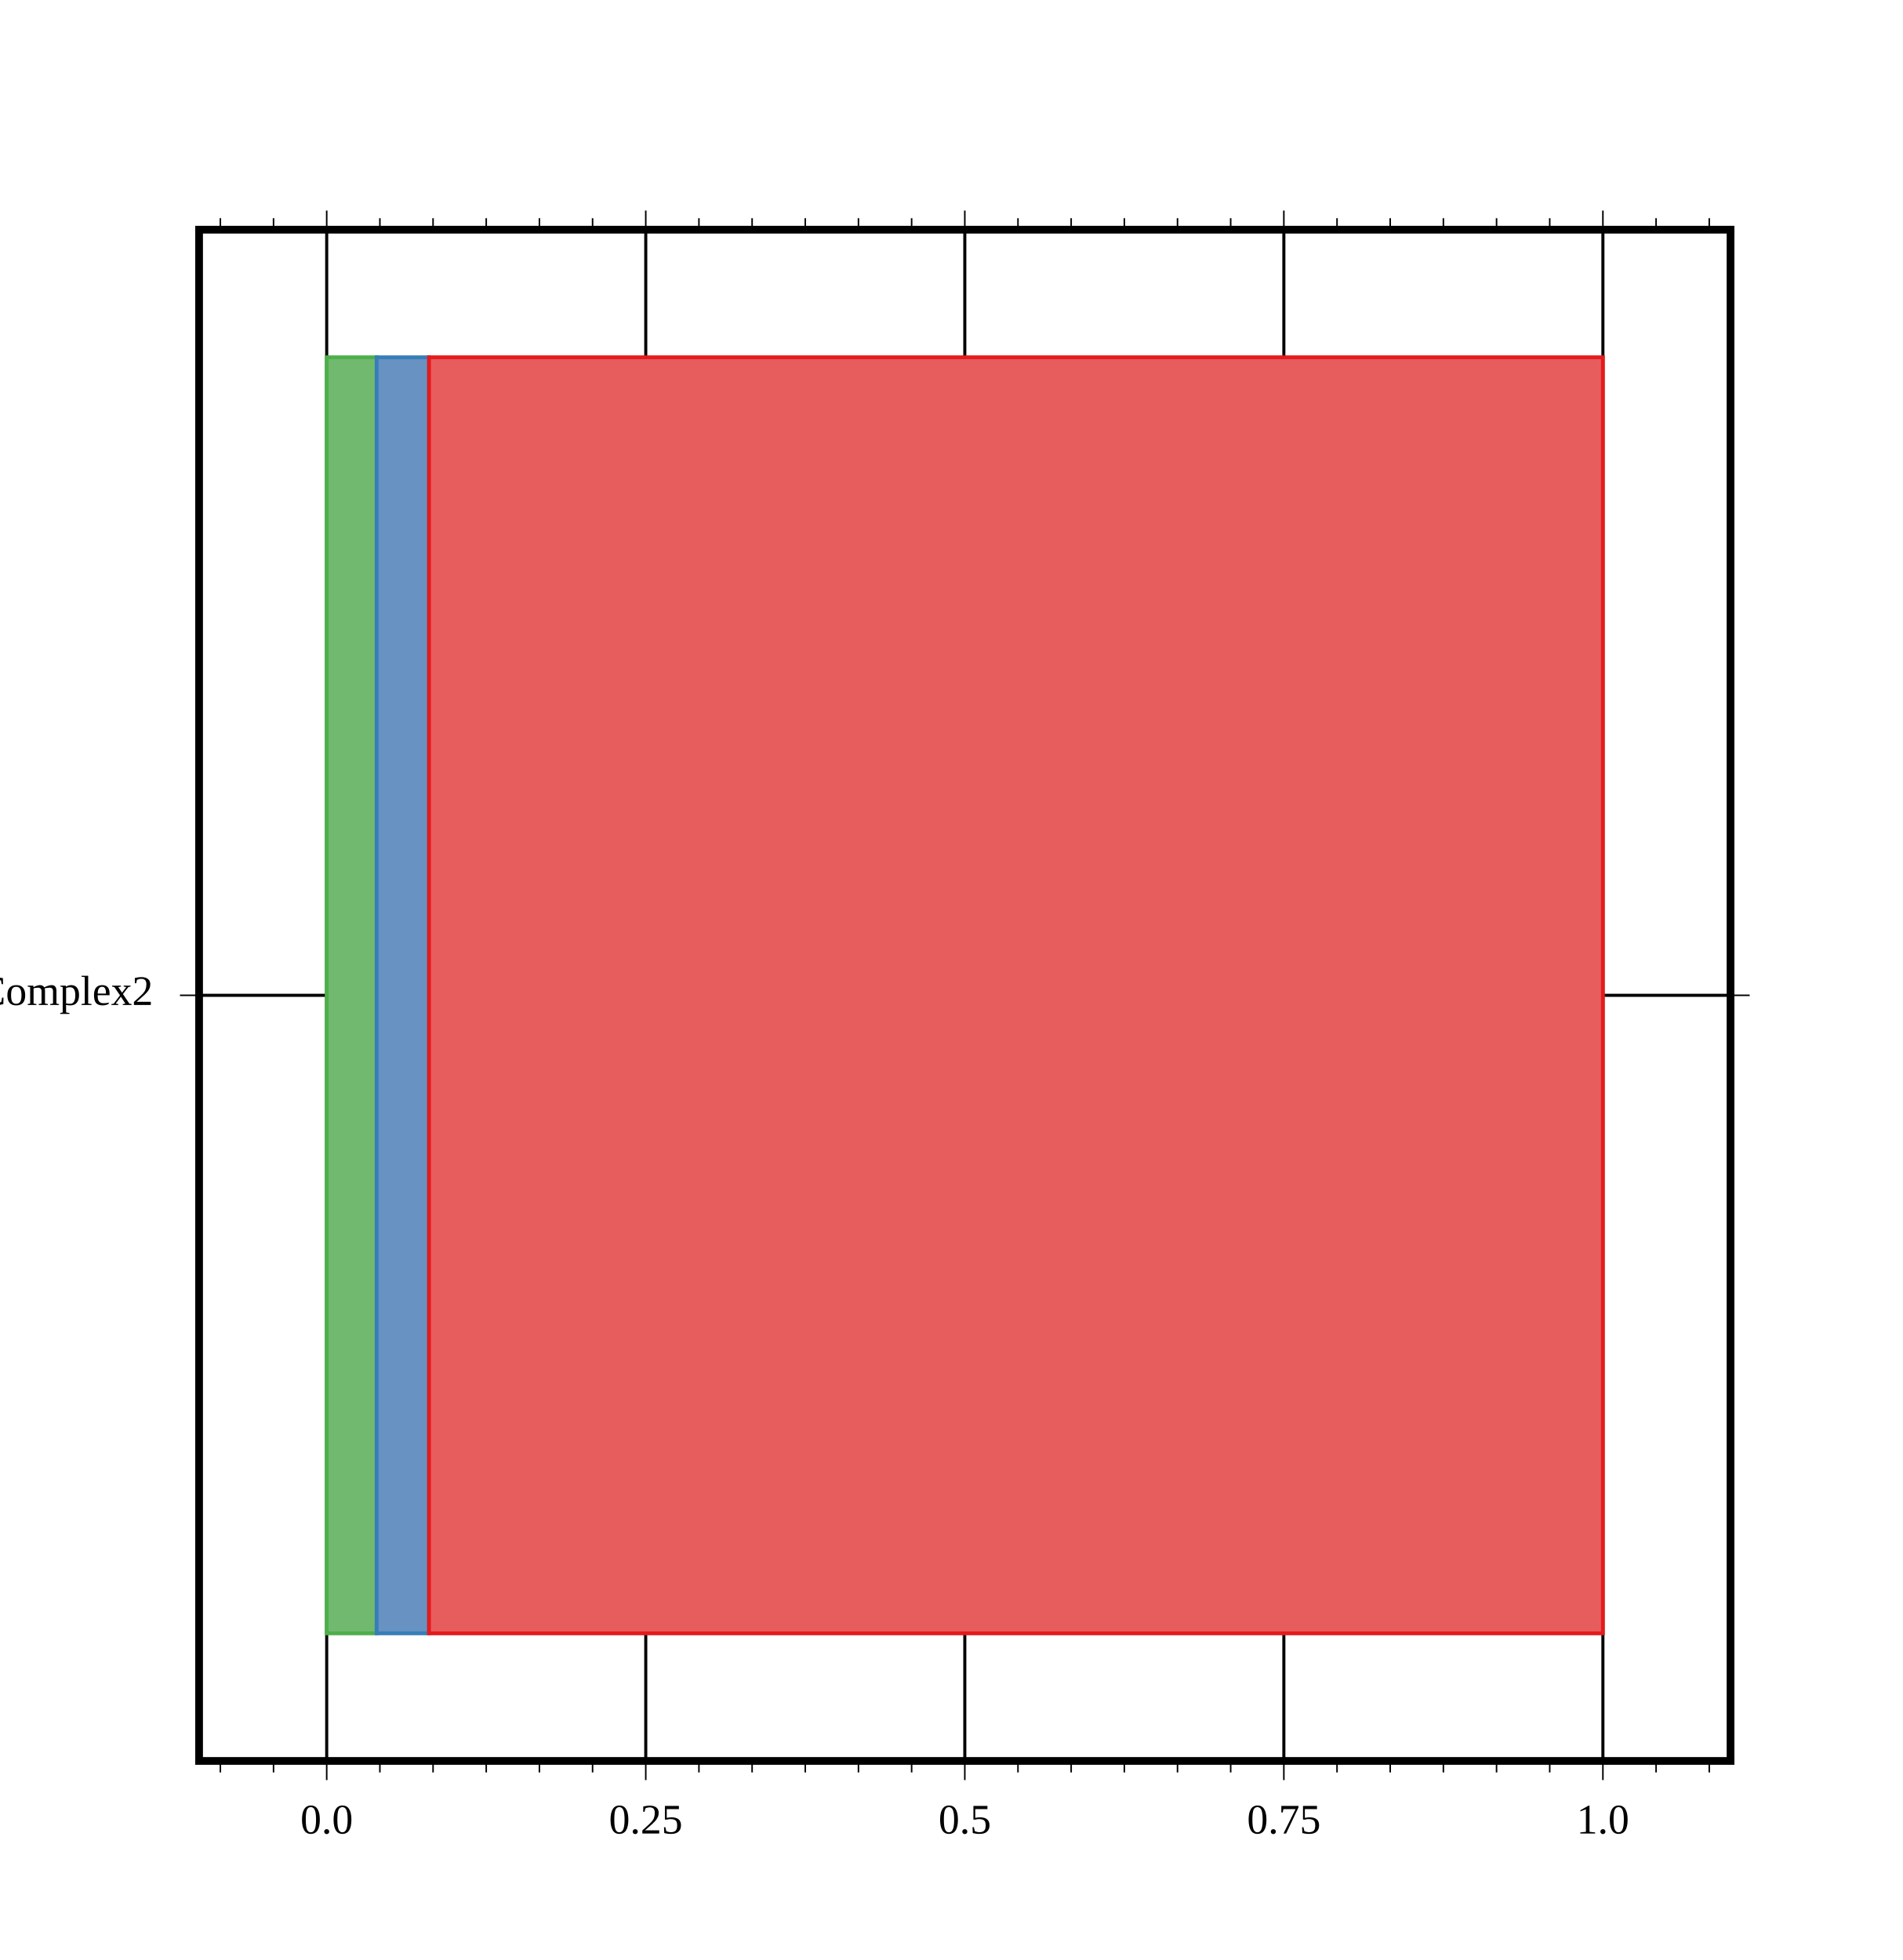
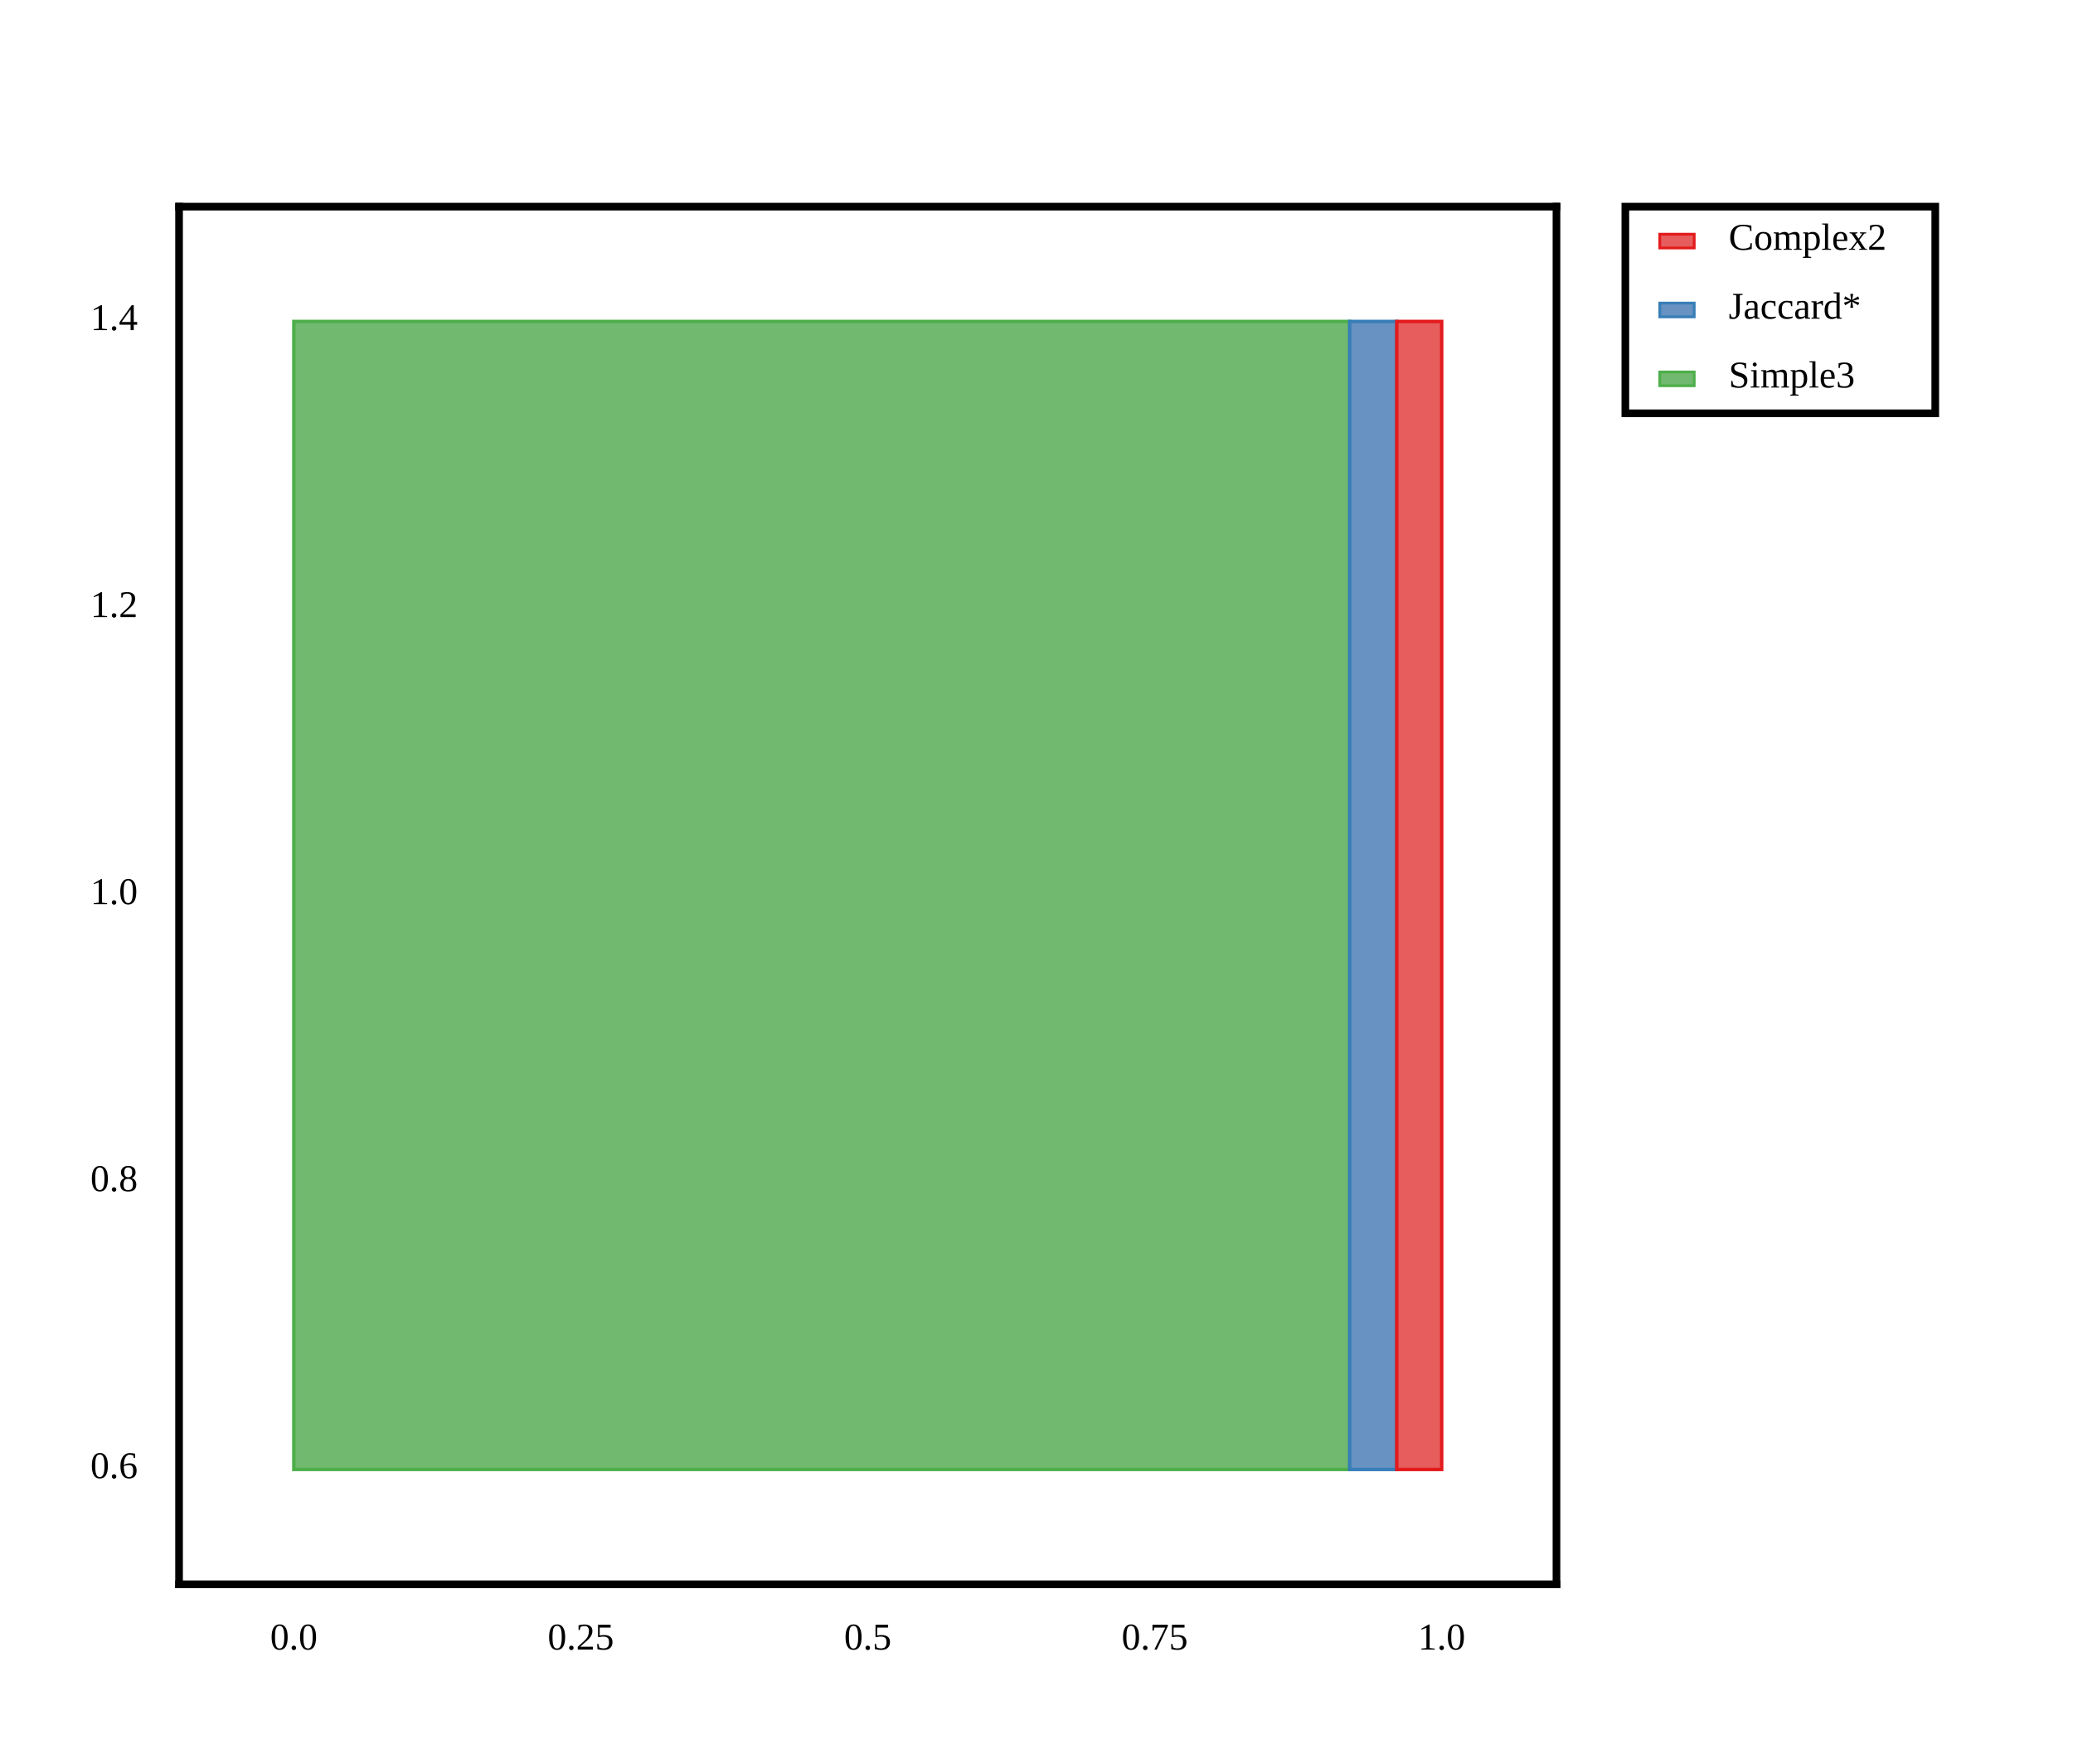
- <svg xmlns="http://www.w3.org/2000/svg" height="512" stroke-opacity="1" viewBox="0.0 0.0 497.0 512.0" font-size="1" width="497" stroke="rgb(0,0,0)" version="1.1">
+ <svg xmlns="http://www.w3.org/2000/svg" height="512" stroke-opacity="1" viewBox="0.0 0.0 602 512.0" font-size="1" width="602" stroke="rgb(0,0,0)" version="1.1">
  <defs />
-   <g stroke-linejoin="miter" stroke-opacity="1.0" fill-opacity="0.0" stroke="rgb(0,0,0)" stroke-width="0.8" fill="rgb(0,0,0)" stroke-linecap="butt" stroke-miterlimit="10.0">
-     <path d="M 52,260 h 400 " />
-   </g>
-   <g stroke-linejoin="miter" stroke-opacity="1.0" fill-opacity="0.0" stroke="rgb(0,0,0)" stroke-width="2.018" fill="rgb(0,0,0)" stroke-linecap="square" stroke-miterlimit="10.0">
+   <g stroke-linejoin="miter" stroke-opacity="1.0" fill-opacity="0.0" stroke="rgb(0,0,0)" stroke-width="2.221" fill="rgb(0,0,0)" stroke-linecap="square" stroke-miterlimit="10.0">
    <path d="M 52,460 v -400 M 452,460 v -400 " />
  </g>
-   <g stroke-linejoin="miter" stroke-opacity="1.0" fill-opacity="0.0" stroke="rgb(0,0,0)" stroke-width="0.4" fill="rgb(0,0,0)" stroke-linecap="butt" stroke-miterlimit="10.0">
-     <path d="M 452,260 h 5 " />
+   <g stroke-linejoin="miter" stroke-opacity="1.0" fill-opacity="1.0" font-size="11.0px" stroke="rgb(0,0,0)" stroke-width="2.221" fill="rgb(0,0,0)" stroke-linecap="butt" stroke-miterlimit="10.0">
+     <text dominant-baseline="middle" transform="matrix(1,0,0,1,40,93.3333)" stroke="none" text-anchor="end">1.4</text>
  </g>
-   <g stroke-linejoin="miter" stroke-opacity="1.0" fill-opacity="0.0" stroke="rgb(0,0,0)" stroke-width="0.4" fill="rgb(0,0,0)" stroke-linecap="butt" stroke-miterlimit="10.0">
-     <path d="M 47,260 h 5 " />
+   <g stroke-linejoin="miter" stroke-opacity="1.0" fill-opacity="1.0" font-size="11.0px" stroke="rgb(0,0,0)" stroke-width="2.221" fill="rgb(0,0,0)" stroke-linecap="butt" stroke-miterlimit="10.0">
+     <text dominant-baseline="middle" transform="matrix(1,0,0,1,40,176.6667)" stroke="none" text-anchor="end">1.2</text>
  </g>
-   <g stroke-linejoin="miter" stroke-opacity="1.0" fill-opacity="1.0" font-size="11.0px" stroke="rgb(0,0,0)" stroke-width="2.018" fill="rgb(0,0,0)" stroke-linecap="butt" stroke-miterlimit="10.0">
-     <text dominant-baseline="middle" transform="matrix(1,0,0,1,40,260)" stroke="none" text-anchor="end">Simple3 Complex2</text>
+   <g stroke-linejoin="miter" stroke-opacity="1.0" fill-opacity="1.0" font-size="11.0px" stroke="rgb(0,0,0)" stroke-width="2.221" fill="rgb(0,0,0)" stroke-linecap="butt" stroke-miterlimit="10.0">
+     <text dominant-baseline="middle" transform="matrix(1,0,0,1,40,260)" stroke="none" text-anchor="end">1.0</text>
  </g>
-   <g stroke-linejoin="miter" stroke-opacity="1.0" fill-opacity="0.0" stroke="rgb(0,0,0)" stroke-width="0.8" fill="rgb(0,0,0)" stroke-linecap="butt" stroke-miterlimit="10.0">
-     <path d="M 85.333,460 v -400 M 168.667,460 v -400 M 252,460 v -400 M 335.333,460 v -400 M 418.667,460 v -400 " />
+   <g stroke-linejoin="miter" stroke-opacity="1.0" fill-opacity="1.0" font-size="11.0px" stroke="rgb(0,0,0)" stroke-width="2.221" fill="rgb(0,0,0)" stroke-linecap="butt" stroke-miterlimit="10.0">
+     <text dominant-baseline="middle" transform="matrix(1,0,0,1,40,343.3333)" stroke="none" text-anchor="end">0.8</text>
  </g>
-   <g stroke-linejoin="miter" stroke-opacity="1.0" fill-opacity="0.0" stroke="rgb(0,0,0)" stroke-width="2.018" fill="rgb(0,0,0)" stroke-linecap="square" stroke-miterlimit="10.0">
+   <g stroke-linejoin="miter" stroke-opacity="1.0" fill-opacity="1.0" font-size="11.0px" stroke="rgb(0,0,0)" stroke-width="2.221" fill="rgb(0,0,0)" stroke-linecap="butt" stroke-miterlimit="10.0">
+     <text dominant-baseline="middle" transform="matrix(1,0,0,1,40,426.6667)" stroke="none" text-anchor="end">0.6</text>
+   </g>
+   <g stroke-linejoin="miter" stroke-opacity="1.0" fill-opacity="0.0" stroke="rgb(0,0,0)" stroke-width="2.221" fill="rgb(0,0,0)" stroke-linecap="square" stroke-miterlimit="10.0">
    <path d="M 52,460 h 400 M 52,60 h 400 " />
  </g>
-   <g stroke-linejoin="miter" stroke-opacity="1.0" fill-opacity="0.0" stroke="rgb(0,0,0)" stroke-width="0.4" fill="rgb(0,0,0)" stroke-linecap="butt" stroke-miterlimit="10.0">
-     <path d="M 57.556,60 v -3 M 71.444,60 v -3 M 99.222,60 v -3 M 113.111,60 v -3 M 127,60 v -3 M 140.889,60 v -3 M 154.778,60 v -3 M 182.556,60 v -3 M 196.444,60 v -3 M 210.333,60 v -3 M 224.222,60 v -3 M 238.111,60 v -3 M 265.889,60 v -3 M 279.778,60 v -3 M 293.667,60 v -3 M 307.556,60 v -3 M 321.444,60 v -3 M 349.222,60 v -3 M 363.111,60 v -3 M 377,60 v -3 M 390.889,60 v -3 M 404.778,60 v -3 M 432.556,60 v -3 M 446.444,60 v -3 " />
-   </g>
-   <g stroke-linejoin="miter" stroke-opacity="1.0" fill-opacity="0.0" stroke="rgb(0,0,0)" stroke-width="0.4" fill="rgb(0,0,0)" stroke-linecap="butt" stroke-miterlimit="10.0">
-     <path d="M 85.333,60 v -5 M 168.667,60 v -5 M 252,60 v -5 M 335.333,60 v -5 M 418.667,60 v -5 " />
-   </g>
-   <g stroke-linejoin="miter" stroke-opacity="1.0" fill-opacity="0.0" stroke="rgb(0,0,0)" stroke-width="0.4" fill="rgb(0,0,0)" stroke-linecap="butt" stroke-miterlimit="10.0">
-     <path d="M 57.556,463 v -3 M 71.444,463 v -3 M 99.222,463 v -3 M 113.111,463 v -3 M 127,463 v -3 M 140.889,463 v -3 M 154.778,463 v -3 M 182.556,463 v -3 M 196.444,463 v -3 M 210.333,463 v -3 M 224.222,463 v -3 M 238.111,463 v -3 M 265.889,463 v -3 M 279.778,463 v -3 M 293.667,463 v -3 M 307.556,463 v -3 M 321.444,463 v -3 M 349.222,463 v -3 M 363.111,463 v -3 M 377,463 v -3 M 390.889,463 v -3 M 404.778,463 v -3 M 432.556,463 v -3 M 446.444,463 v -3 " />
-   </g>
-   <g stroke-linejoin="miter" stroke-opacity="1.0" fill-opacity="0.0" stroke="rgb(0,0,0)" stroke-width="0.4" fill="rgb(0,0,0)" stroke-linecap="butt" stroke-miterlimit="10.0">
-     <path d="M 85.333,465 v -5 M 168.667,465 v -5 M 252,465 v -5 M 335.333,465 v -5 M 418.667,465 v -5 " />
-   </g>
-   <g stroke-linejoin="miter" stroke-opacity="1.0" fill-opacity="1.0" font-size="11.0px" stroke="rgb(0,0,0)" stroke-width="2.018" fill="rgb(0,0,0)" stroke-linecap="butt" stroke-miterlimit="10.0">
+   <g stroke-linejoin="miter" stroke-opacity="1.0" fill-opacity="1.0" font-size="11.0px" stroke="rgb(0,0,0)" stroke-width="2.221" fill="rgb(0,0,0)" stroke-linecap="butt" stroke-miterlimit="10.0">
    <text dominant-baseline="text-before-edge" transform="matrix(1,0,0,1,418.6667,472)" stroke="none" text-anchor="middle">1.0</text>
  </g>
-   <g stroke-linejoin="miter" stroke-opacity="1.0" fill-opacity="1.0" font-size="11.0px" stroke="rgb(0,0,0)" stroke-width="2.018" fill="rgb(0,0,0)" stroke-linecap="butt" stroke-miterlimit="10.0">
+   <g stroke-linejoin="miter" stroke-opacity="1.0" fill-opacity="1.0" font-size="11.0px" stroke="rgb(0,0,0)" stroke-width="2.221" fill="rgb(0,0,0)" stroke-linecap="butt" stroke-miterlimit="10.0">
    <text dominant-baseline="text-before-edge" transform="matrix(1,0,0,1,335.3333,472)" stroke="none" text-anchor="middle">0.75</text>
  </g>
-   <g stroke-linejoin="miter" stroke-opacity="1.0" fill-opacity="1.0" font-size="11.0px" stroke="rgb(0,0,0)" stroke-width="2.018" fill="rgb(0,0,0)" stroke-linecap="butt" stroke-miterlimit="10.0">
+   <g stroke-linejoin="miter" stroke-opacity="1.0" fill-opacity="1.0" font-size="11.0px" stroke="rgb(0,0,0)" stroke-width="2.221" fill="rgb(0,0,0)" stroke-linecap="butt" stroke-miterlimit="10.0">
    <text dominant-baseline="text-before-edge" transform="matrix(1,0,0,1,252,472)" stroke="none" text-anchor="middle">0.5</text>
  </g>
-   <g stroke-linejoin="miter" stroke-opacity="1.0" fill-opacity="1.0" font-size="11.0px" stroke="rgb(0,0,0)" stroke-width="2.018" fill="rgb(0,0,0)" stroke-linecap="butt" stroke-miterlimit="10.0">
+   <g stroke-linejoin="miter" stroke-opacity="1.0" fill-opacity="1.0" font-size="11.0px" stroke="rgb(0,0,0)" stroke-width="2.221" fill="rgb(0,0,0)" stroke-linecap="butt" stroke-miterlimit="10.0">
    <text dominant-baseline="text-before-edge" transform="matrix(1,0,0,1,168.6667,472)" stroke="none" text-anchor="middle">0.25</text>
  </g>
-   <g stroke-linejoin="miter" stroke-opacity="1.0" fill-opacity="1.0" font-size="11.0px" stroke="rgb(0,0,0)" stroke-width="2.018" fill="rgb(0,0,0)" stroke-linecap="butt" stroke-miterlimit="10.0">
+   <g stroke-linejoin="miter" stroke-opacity="1.0" fill-opacity="1.0" font-size="11.0px" stroke="rgb(0,0,0)" stroke-width="2.221" fill="rgb(0,0,0)" stroke-linecap="butt" stroke-miterlimit="10.0">
    <text dominant-baseline="text-before-edge" transform="matrix(1,0,0,1,85.3333,472)" stroke="none" text-anchor="middle">0.0</text>
  </g>
  <g stroke-linejoin="miter" stroke-opacity="1.0" fill-opacity="1.0" stroke="rgb(77,175,74)" stroke-width="1.0" fill="rgb(114,185,112)" stroke-linecap="butt" stroke-miterlimit="10.0">
    <defs>
      <clipPath id="SimpleComplexmyClip1">
        <path d="M 452,460 l -0,-400 h -400 l -0,400 Z" />
      </clipPath>
    </defs>
    <g clip-path="url(#SimpleComplexmyClip1)">
-       <path d="M 85.333,426.667 v -333.333 h 13.04 v 333.333 Z" />
+       <path d="M 85.333,426.667 v -333.333 h 306.611 v 333.333 Z" />
    </g>
  </g>
  <g stroke-linejoin="miter" stroke-opacity="1.0" fill-opacity="1.0" stroke="rgb(55,126,184)" stroke-width="1.0" fill="rgb(103,146,193)" stroke-linecap="butt" stroke-miterlimit="10.0">
    <defs>
      <clipPath id="SimpleComplexmyClip2">
        <path d="M 452,460 l -0,-400 h -400 l -0,400 Z" />
      </clipPath>
    </defs>
    <g clip-path="url(#SimpleComplexmyClip2)">
-       <path d="M 98.373,426.667 v -333.333 h 13.682 v 333.333 Z" />
+       <path d="M 391.944,426.667 v -333.333 h 13.682 v 333.333 Z" />
    </g>
  </g>
  <g stroke-linejoin="miter" stroke-opacity="1.0" fill-opacity="1.0" stroke="rgb(228,26,28)" stroke-width="1.0" fill="rgb(231,93,93)" stroke-linecap="butt" stroke-miterlimit="10.0">
    <defs>
      <clipPath id="SimpleComplexmyClip3">
        <path d="M 452,460 l -0,-400 h -400 l -0,400 Z" />
      </clipPath>
    </defs>
    <g clip-path="url(#SimpleComplexmyClip3)">
-       <path d="M 112.056,426.667 v -333.333 h 306.611 v 333.333 Z" />
+       <path d="M 405.627,426.667 v -333.333 h 13.04 v 333.333 Z" />
    </g>
  </g>
-   <g stroke-linejoin="miter" stroke-opacity="1.0" fill-opacity="1.0" font-size="11.0px" stroke="rgb(0,0,0)" stroke-width="2.018" fill="rgb(0,0,0)" stroke-linecap="butt" stroke-miterlimit="10.0">
+   <g stroke-linejoin="miter" stroke-opacity="1.0" fill-opacity="1.0" font-size="11.0px" stroke="rgb(0,0,0)" stroke-width="2.221" fill="rgb(0,0,0)" stroke-linecap="butt" stroke-miterlimit="10.0">
    <text dominant-baseline="text-after-edge" transform="matrix(1,0,0,1,252,40)" stroke="none" text-anchor="middle" />
  </g>
+   <g stroke-linejoin="miter" stroke-opacity="1.0" fill-opacity="0.0" stroke="rgb(0,0,0)" stroke-width="2.221" fill="rgb(0,0,0)" stroke-linecap="butt" stroke-miterlimit="10.0">
+     <path d="M 562,120 l -0,-60 h -90 l -0,60 Z" />
+   </g>
+   <g stroke-linejoin="miter" stroke-opacity="1.0" fill-opacity="1.0" font-size="11.0px" stroke="rgb(0,0,0)" stroke-width="2.221" fill="rgb(0,0,0)" stroke-linecap="butt" stroke-miterlimit="10.0">
+     <text dominant-baseline="middle" transform="matrix(1,0,0,1,502,110)" stroke="none" text-anchor="start">Simple3</text>
+   </g>
+   <g stroke-linejoin="miter" stroke-opacity="1.0" fill-opacity="1.0" stroke="rgb(77,175,74)" stroke-width="0.8" fill="rgb(114,185,112)" stroke-linecap="butt" stroke-miterlimit="10.0">
+     <path d="M 482,108 l 10,0 v 4 l -10,0 Z" />
+   </g>
+   <g stroke-linejoin="miter" stroke-opacity="1.0" fill-opacity="1.0" font-size="11.0px" stroke="rgb(0,0,0)" stroke-width="2.221" fill="rgb(0,0,0)" stroke-linecap="butt" stroke-miterlimit="10.0">
+     <text dominant-baseline="middle" transform="matrix(1,0,0,1,502,90)" stroke="none" text-anchor="start">Jaccard*</text>
+   </g>
+   <g stroke-linejoin="miter" stroke-opacity="1.0" fill-opacity="1.0" stroke="rgb(55,126,184)" stroke-width="0.8" fill="rgb(103,146,193)" stroke-linecap="butt" stroke-miterlimit="10.0">
+     <path d="M 482,88 l 10,0 v 4 l -10,0 Z" />
+   </g>
+   <g stroke-linejoin="miter" stroke-opacity="1.0" fill-opacity="1.0" font-size="11.0px" stroke="rgb(0,0,0)" stroke-width="2.221" fill="rgb(0,0,0)" stroke-linecap="butt" stroke-miterlimit="10.0">
+     <text dominant-baseline="middle" transform="matrix(1,0,0,1,502,70)" stroke="none" text-anchor="start">Complex2</text>
+   </g>
+   <g stroke-linejoin="miter" stroke-opacity="1.0" fill-opacity="1.0" stroke="rgb(228,26,28)" stroke-width="0.8" fill="rgb(231,93,93)" stroke-linecap="butt" stroke-miterlimit="10.0">
+     <path d="M 482,68 l 10,0 v 4 l -10,0 Z" />
+   </g>
</svg>
